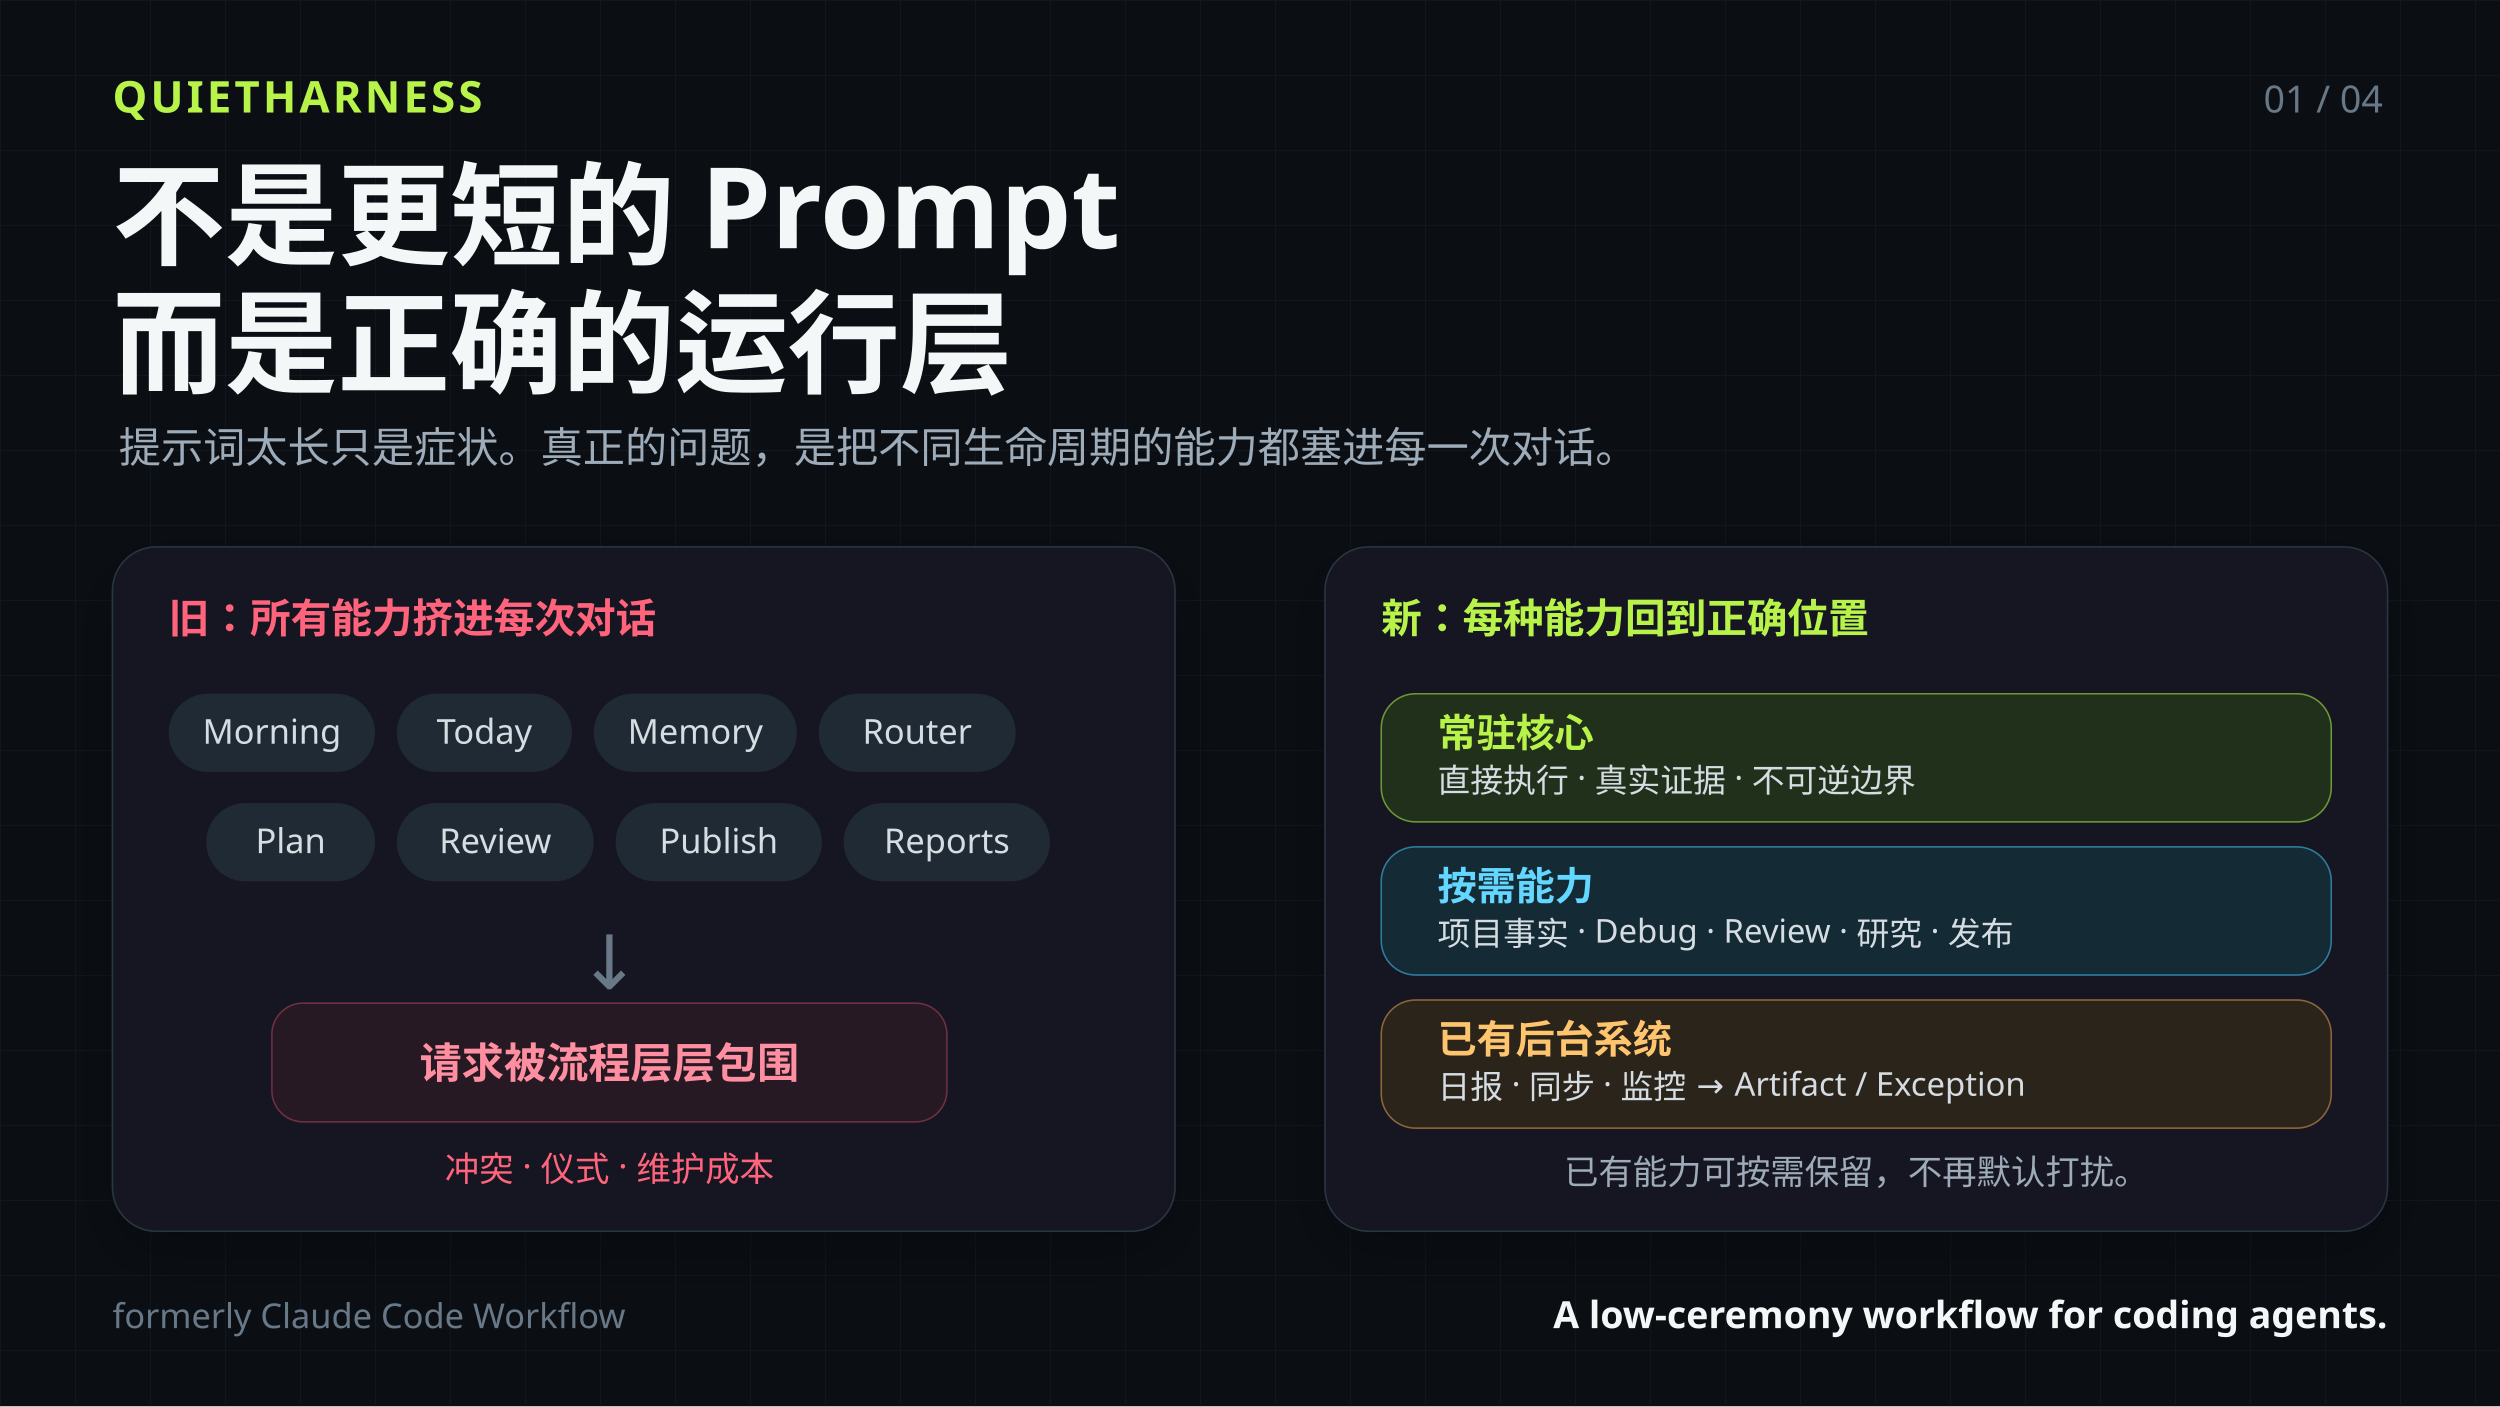
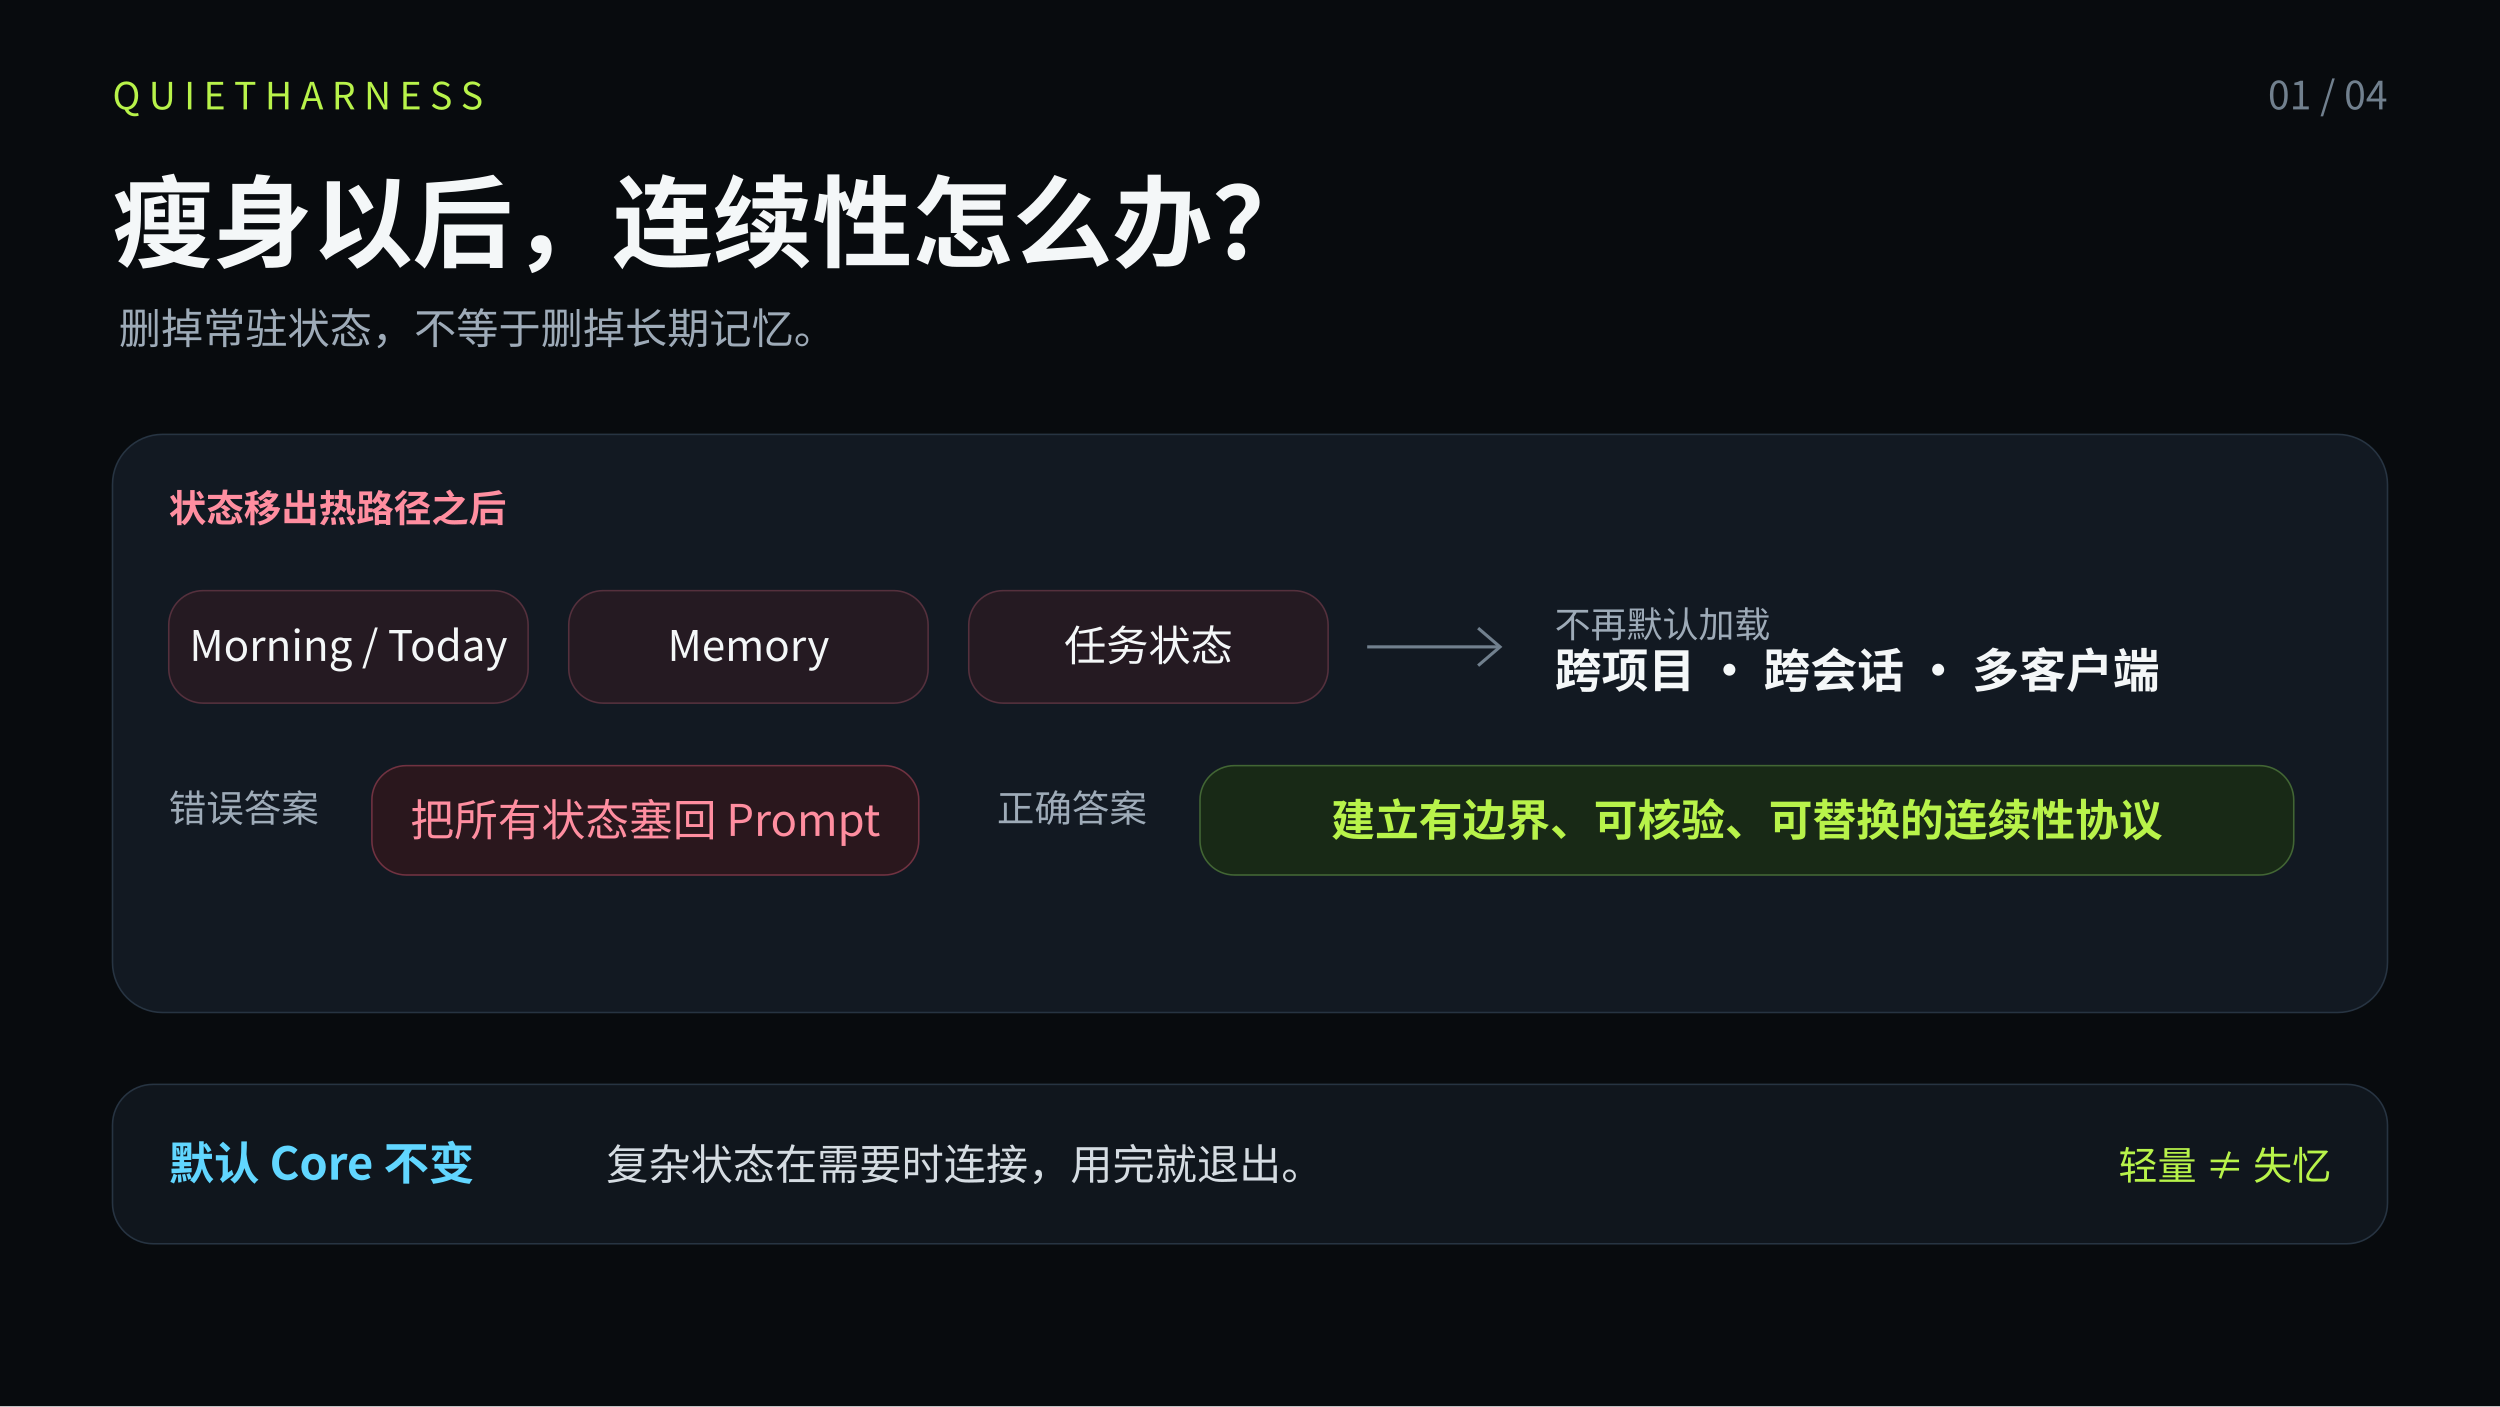
<svg xmlns="http://www.w3.org/2000/svg" width="1600" height="900" viewBox="0 0 1600 900">
-   <defs>
-     <pattern id="grid" width="48" height="48" patternUnits="userSpaceOnUse">
-       <path d="M 48 0 L 0 0 0 48" fill="none" stroke="#1A2530" stroke-width="1" />
-     </pattern>
-     <filter id="shadow" x="-20%" y="-20%" width="140%" height="140%">
-       <feDropShadow dx="0" dy="14" stdDeviation="18" flood-color="#000000" flood-opacity="0.32" />
-     </filter>
-     <marker id="arrow" markerWidth="10" markerHeight="10" refX="8" refY="5" orient="auto">
-       <path d="M0,0 L10,5 L0,10 Z" fill="#687887" />
-     </marker>
-   </defs>
-   <rect width="1600" height="900" fill="#0B0F14" />
-   <rect width="1600" height="900" fill="url(#grid)" opacity="0.48" />
-   <g font-family="Hiragino Sans GB">
-     <text x="72" y="72" fill="#B8F34A" font-size="28" font-weight="700" letter-spacing="2">QUIETHARNESS</text>
-     <text x="1525" y="72" fill="#687887" font-size="24" text-anchor="end">01 / 04</text>
-     <text x="72" y="164" fill="#F4F7F8" font-size="72" font-weight="760">不是更短的 Prompt</text>
-     <text x="72" y="246" fill="#F4F7F8" font-size="72" font-weight="760">而是正确的运行层</text>
-     <text x="76" y="296" fill="#9EABB8" font-size="27">提示词太长只是症状。真正的问题，是把不同生命周期的能力都塞进每一次对话。</text>
-     <g filter="url(#shadow)">
-       <rect x="72" y="350" width="680" height="438" rx="28" fill="#121821" stroke="#2A3541" />
-       <rect x="848" y="350" width="680" height="438" rx="28" fill="#121821" stroke="#2A3541" />
-     </g>
-     <text x="108" y="405" fill="#FF647C" font-size="26" font-weight="700">旧：所有能力挤进每次对话</text>
-     <g font-size="22" fill="#D5DCE2">
-       <rect x="108" y="444" width="132" height="50" rx="25" fill="#202A35" />
-       <text x="174" y="476" text-anchor="middle">Morning</text>
-       <rect x="254" y="444" width="112" height="50" rx="25" fill="#202A35" />
-       <text x="310" y="476" text-anchor="middle">Today</text>
-       <rect x="380" y="444" width="130" height="50" rx="25" fill="#202A35" />
-       <text x="445" y="476" text-anchor="middle">Memory</text>
-       <rect x="524" y="444" width="126" height="50" rx="25" fill="#202A35" />
-       <text x="587" y="476" text-anchor="middle">Router</text>
-       <rect x="132" y="514" width="108" height="50" rx="25" fill="#202A35" />
-       <text x="186" y="546" text-anchor="middle">Plan</text>
-       <rect x="254" y="514" width="126" height="50" rx="25" fill="#202A35" />
-       <text x="317" y="546" text-anchor="middle">Review</text>
-       <rect x="394" y="514" width="132" height="50" rx="25" fill="#202A35" />
-       <text x="460" y="546" text-anchor="middle">Publish</text>
-       <rect x="540" y="514" width="132" height="50" rx="25" fill="#202A35" />
-       <text x="606" y="546" text-anchor="middle">Reports</text>
-     </g>
-     <text x="390" y="633" fill="#687887" font-size="48" text-anchor="middle">↓</text>
-     <rect x="174" y="642" width="432" height="76" rx="20" fill="#261923" stroke="#6F3042" />
-     <text x="390" y="690" fill="#FF8EA0" font-size="27" font-weight="700" text-anchor="middle">请求被流程层层包围</text>
-     <text x="390" y="756" fill="#FF647C" font-size="22" text-anchor="middle">冲突 · 仪式 · 维护成本</text>
-     <text x="884" y="405" fill="#B8F34A" font-size="26" font-weight="700">新：每种能力回到正确位置</text>
-     <rect x="884" y="444" width="608" height="82" rx="22" fill="#20301B" stroke="#6C9836" />
-     <text x="920" y="478" fill="#B8F34A" font-size="25" font-weight="700">常驻核心</text>
-     <text x="920" y="507" fill="#D5DCE2" font-size="21">直接执行 · 真实证据 · 不可逆边界</text>
-     <rect x="884" y="542" width="608" height="82" rx="22" fill="#142A35" stroke="#2E7D9F" />
-     <text x="920" y="576" fill="#63D7FF" font-size="25" font-weight="700">按需能力</text>
-     <text x="920" y="605" fill="#D5DCE2" font-size="21">项目事实 · Debug · Review · 研究 · 发布</text>
-     <rect x="884" y="640" width="608" height="82" rx="22" fill="#2B241A" stroke="#8D6638" />
-     <text x="920" y="674" fill="#FFC56E" font-size="25" font-weight="700">已有后台系统</text>
-     <text x="920" y="703" fill="#D5DCE2" font-size="21">日报 · 同步 · 监控 → Artifact / Exception</text>
-     <text x="1188" y="758" fill="#9EABB8" font-size="22" text-anchor="middle">已有能力可按需保留，不再默认打扰。</text>
-     <text x="72" y="850" fill="#687887" font-size="22">formerly Claude Code Workflow</text>
-     <text x="1528" y="850" fill="#F4F7F8" font-size="24" font-weight="650" text-anchor="end">A low-ceremony workflow for coding agents.</text>
+   <rect width="1600" height="900" fill="#080B0E" />
+   <g font-family="Hiragino Sans GB, PingFang SC, Noto Sans CJK SC, sans-serif">
+     <text x="72" y="70" fill="#B8F34A" font-size="24">Q U I E T H A R N E S S</text>
+     <text x="1528" y="70" fill="#71808E" font-size="25" text-anchor="end">01 / 04</text>
+     <text x="72" y="166" fill="#F4F7F8" font-size="64" font-weight="700">瘦身以后，连续性怎么办？</text>
+     <text x="76" y="220" fill="#9EABB8" font-size="27">删掉常驻状态，不等于删掉长期记忆。</text>
+     <rect x="72" y="278" width="1456" height="370" rx="32" fill="#121922" stroke="#273442" />
+     <text x="108" y="334" fill="#FF8EA0" font-size="24" font-weight="700">状态移出热路径之后</text>
+     <rect x="108" y="378" width="230" height="72" rx="22" fill="#251A22" stroke="#55303D" />
+     <text x="223" y="423" fill="#F4F7F8" font-size="27" text-anchor="middle">Morning / Today</text>
+     <rect x="364" y="378" width="230" height="72" rx="22" fill="#251A22" stroke="#55303D" />
+     <text x="479" y="423" fill="#F4F7F8" font-size="27" text-anchor="middle">Memory</text>
+     <rect x="620" y="378" width="230" height="72" rx="22" fill="#251A22" stroke="#55303D" />
+     <text x="735" y="423" fill="#F4F7F8" font-size="27" text-anchor="middle">任务状态</text>
+     <path d="M875 414 H960" stroke="#71808E" stroke-width="2" />
+     <path d="M946 402 L960 414 L946 426" fill="none" stroke="#71808E" stroke-width="2" />
+     <text x="995" y="408" fill="#9EABB8" font-size="23">不再默认加载</text>
+     <text x="995" y="440" fill="#F4F7F8" font-size="30" font-weight="650">跨项目 · 跨会话 · 多客户端</text>
+     <text x="108" y="526" fill="#9EABB8" font-size="24">错误答案</text>
+     <rect x="238" y="490" width="350" height="70" rx="22" fill="#2A171D" stroke="#713241" />
+     <text x="413" y="535" fill="#FF8EA0" font-size="28" text-anchor="middle">把所有状态塞回 Prompt</text>
+     <text x="638" y="526" fill="#9EABB8" font-size="24">正确答案</text>
+     <rect x="768" y="490" width="700" height="70" rx="22" fill="#182916" stroke="#426634" />
+     <text x="1118" y="535" fill="#B8F34A" font-size="28" font-weight="700" text-anchor="middle">建立有边界、可核验、可替换的连续性协议</text>
+     <rect x="72" y="694" width="1456" height="102" rx="26" fill="#10161D" stroke="#273442" />
+     <text x="108" y="755" fill="#61D6FF" font-size="29" font-weight="700">默认 Core 不变</text>
+     <text x="388" y="755" fill="#D5DCE2" font-size="27">复杂状态在需要时连接，用完就退出。</text>
+     <text x="1492" y="755" fill="#B8F34A" font-size="25" text-anchor="end">轻量 ≠ 失忆</text>
  </g>
</svg>
